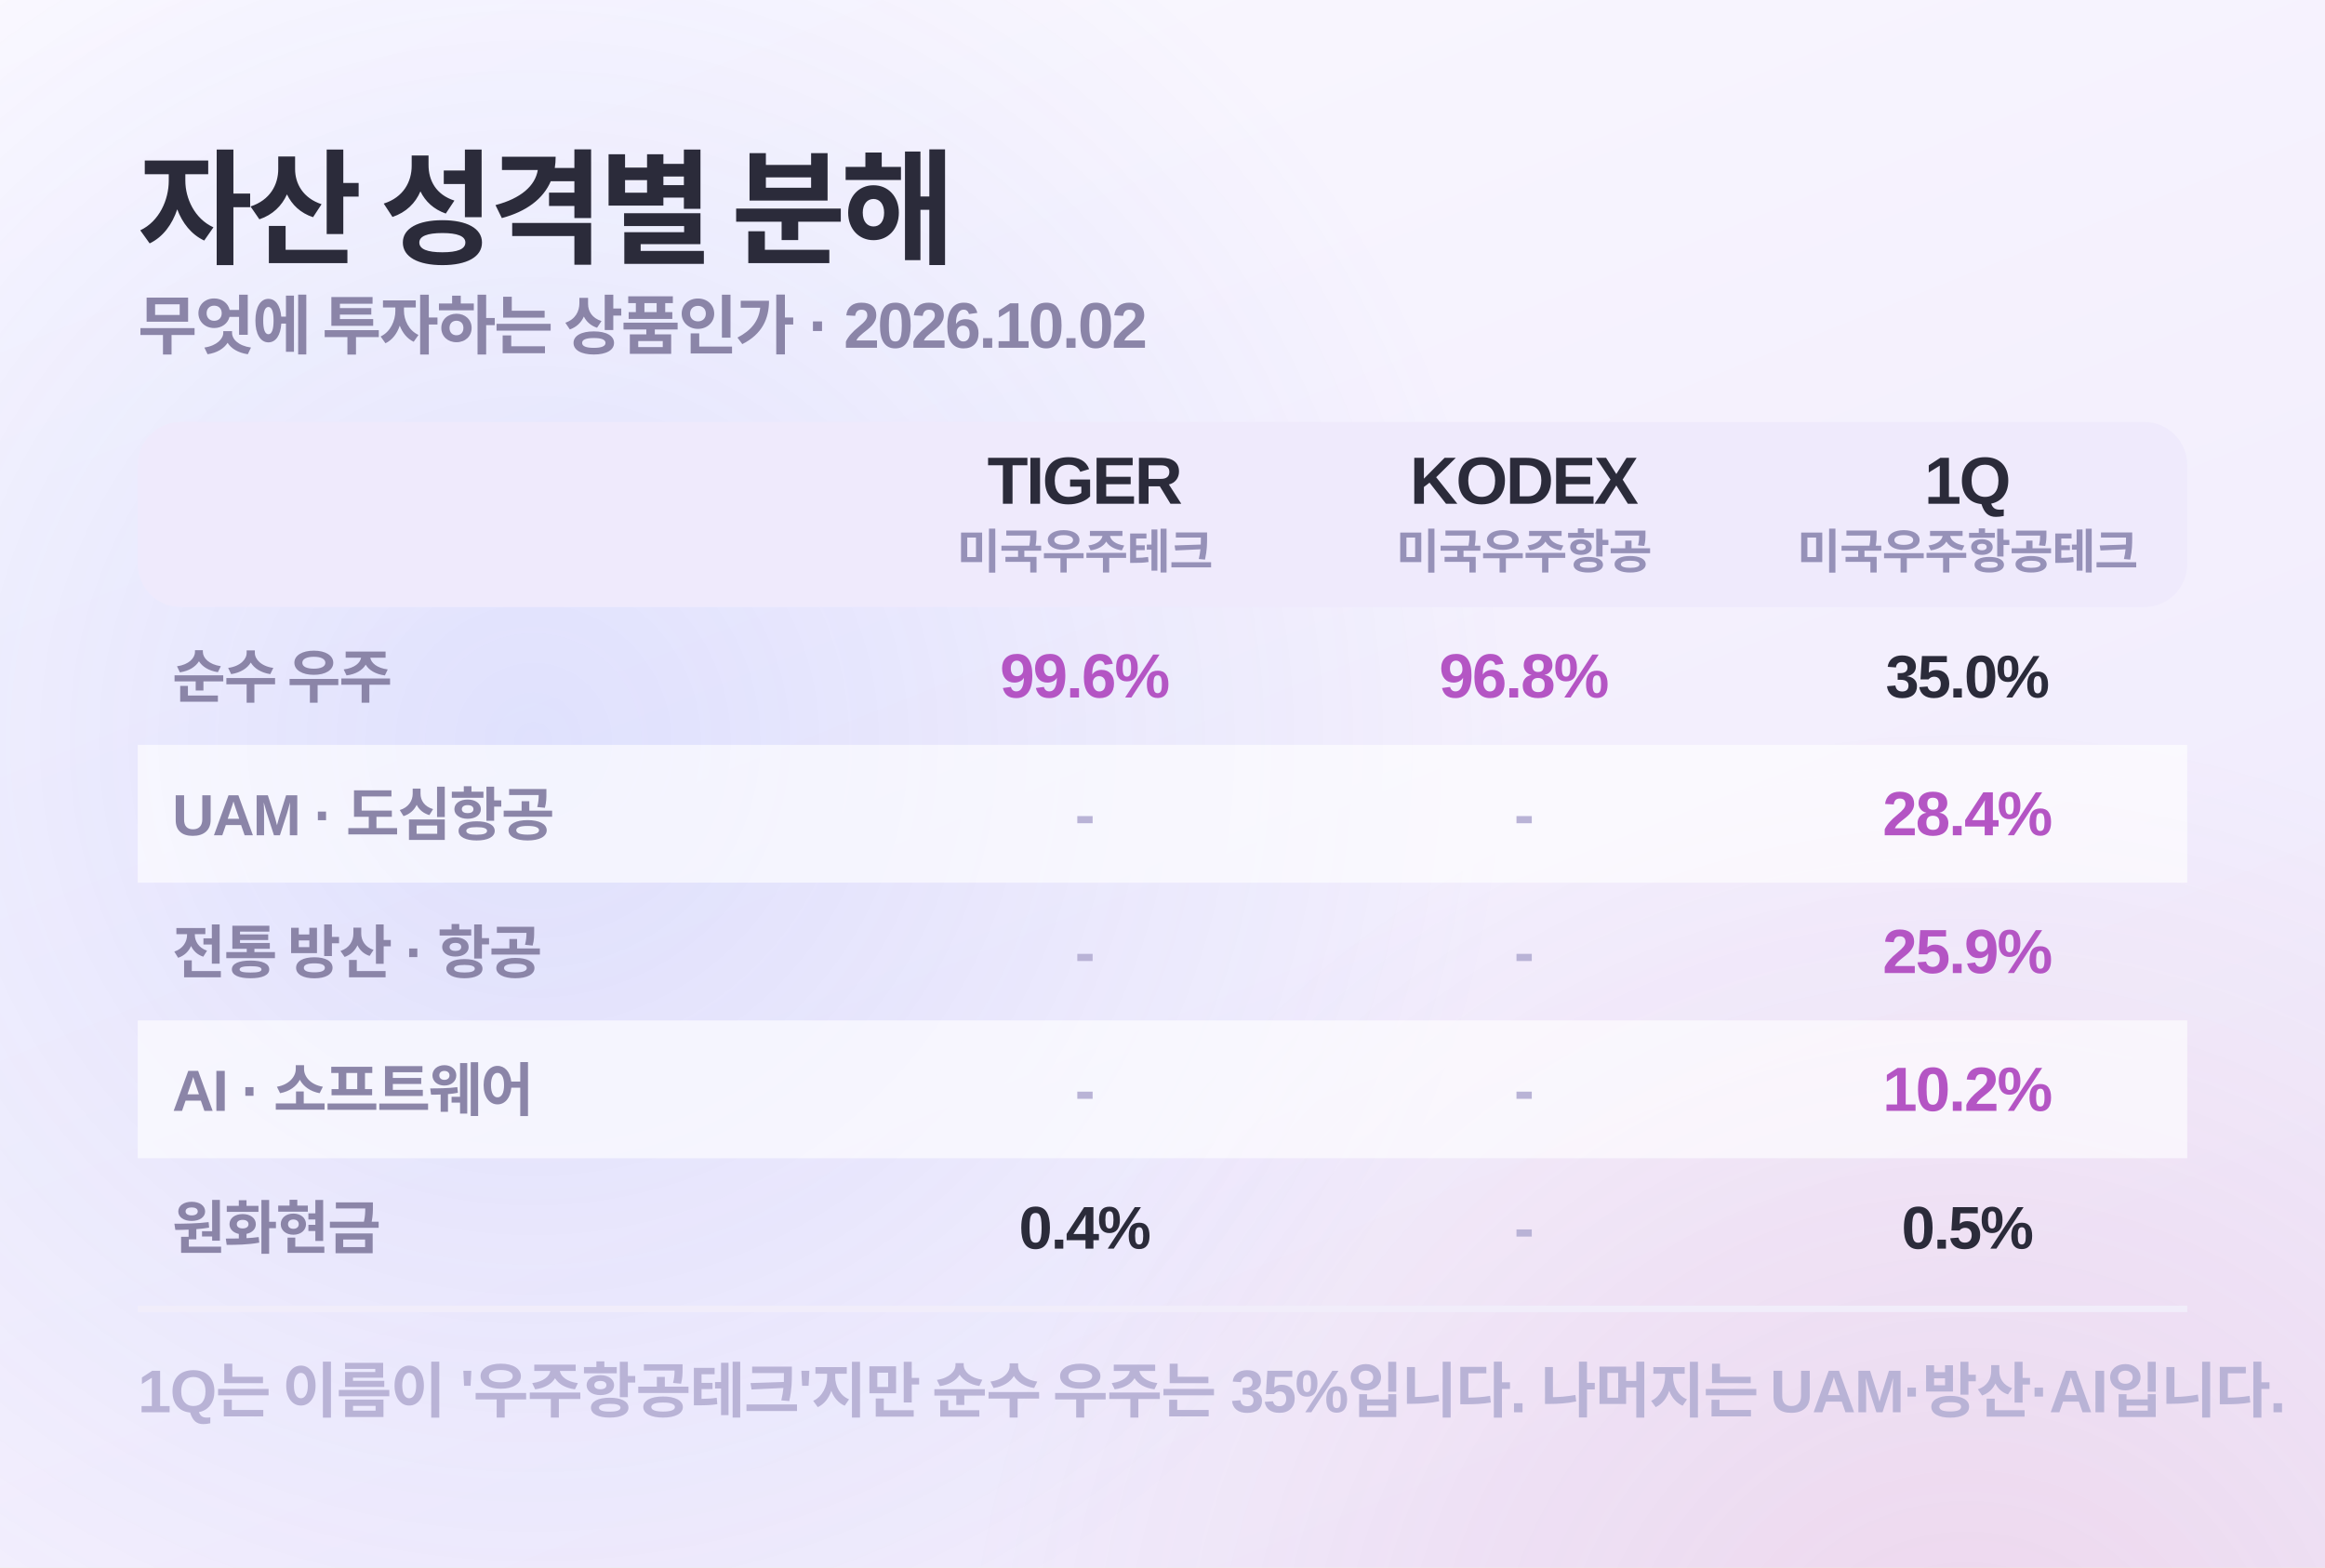
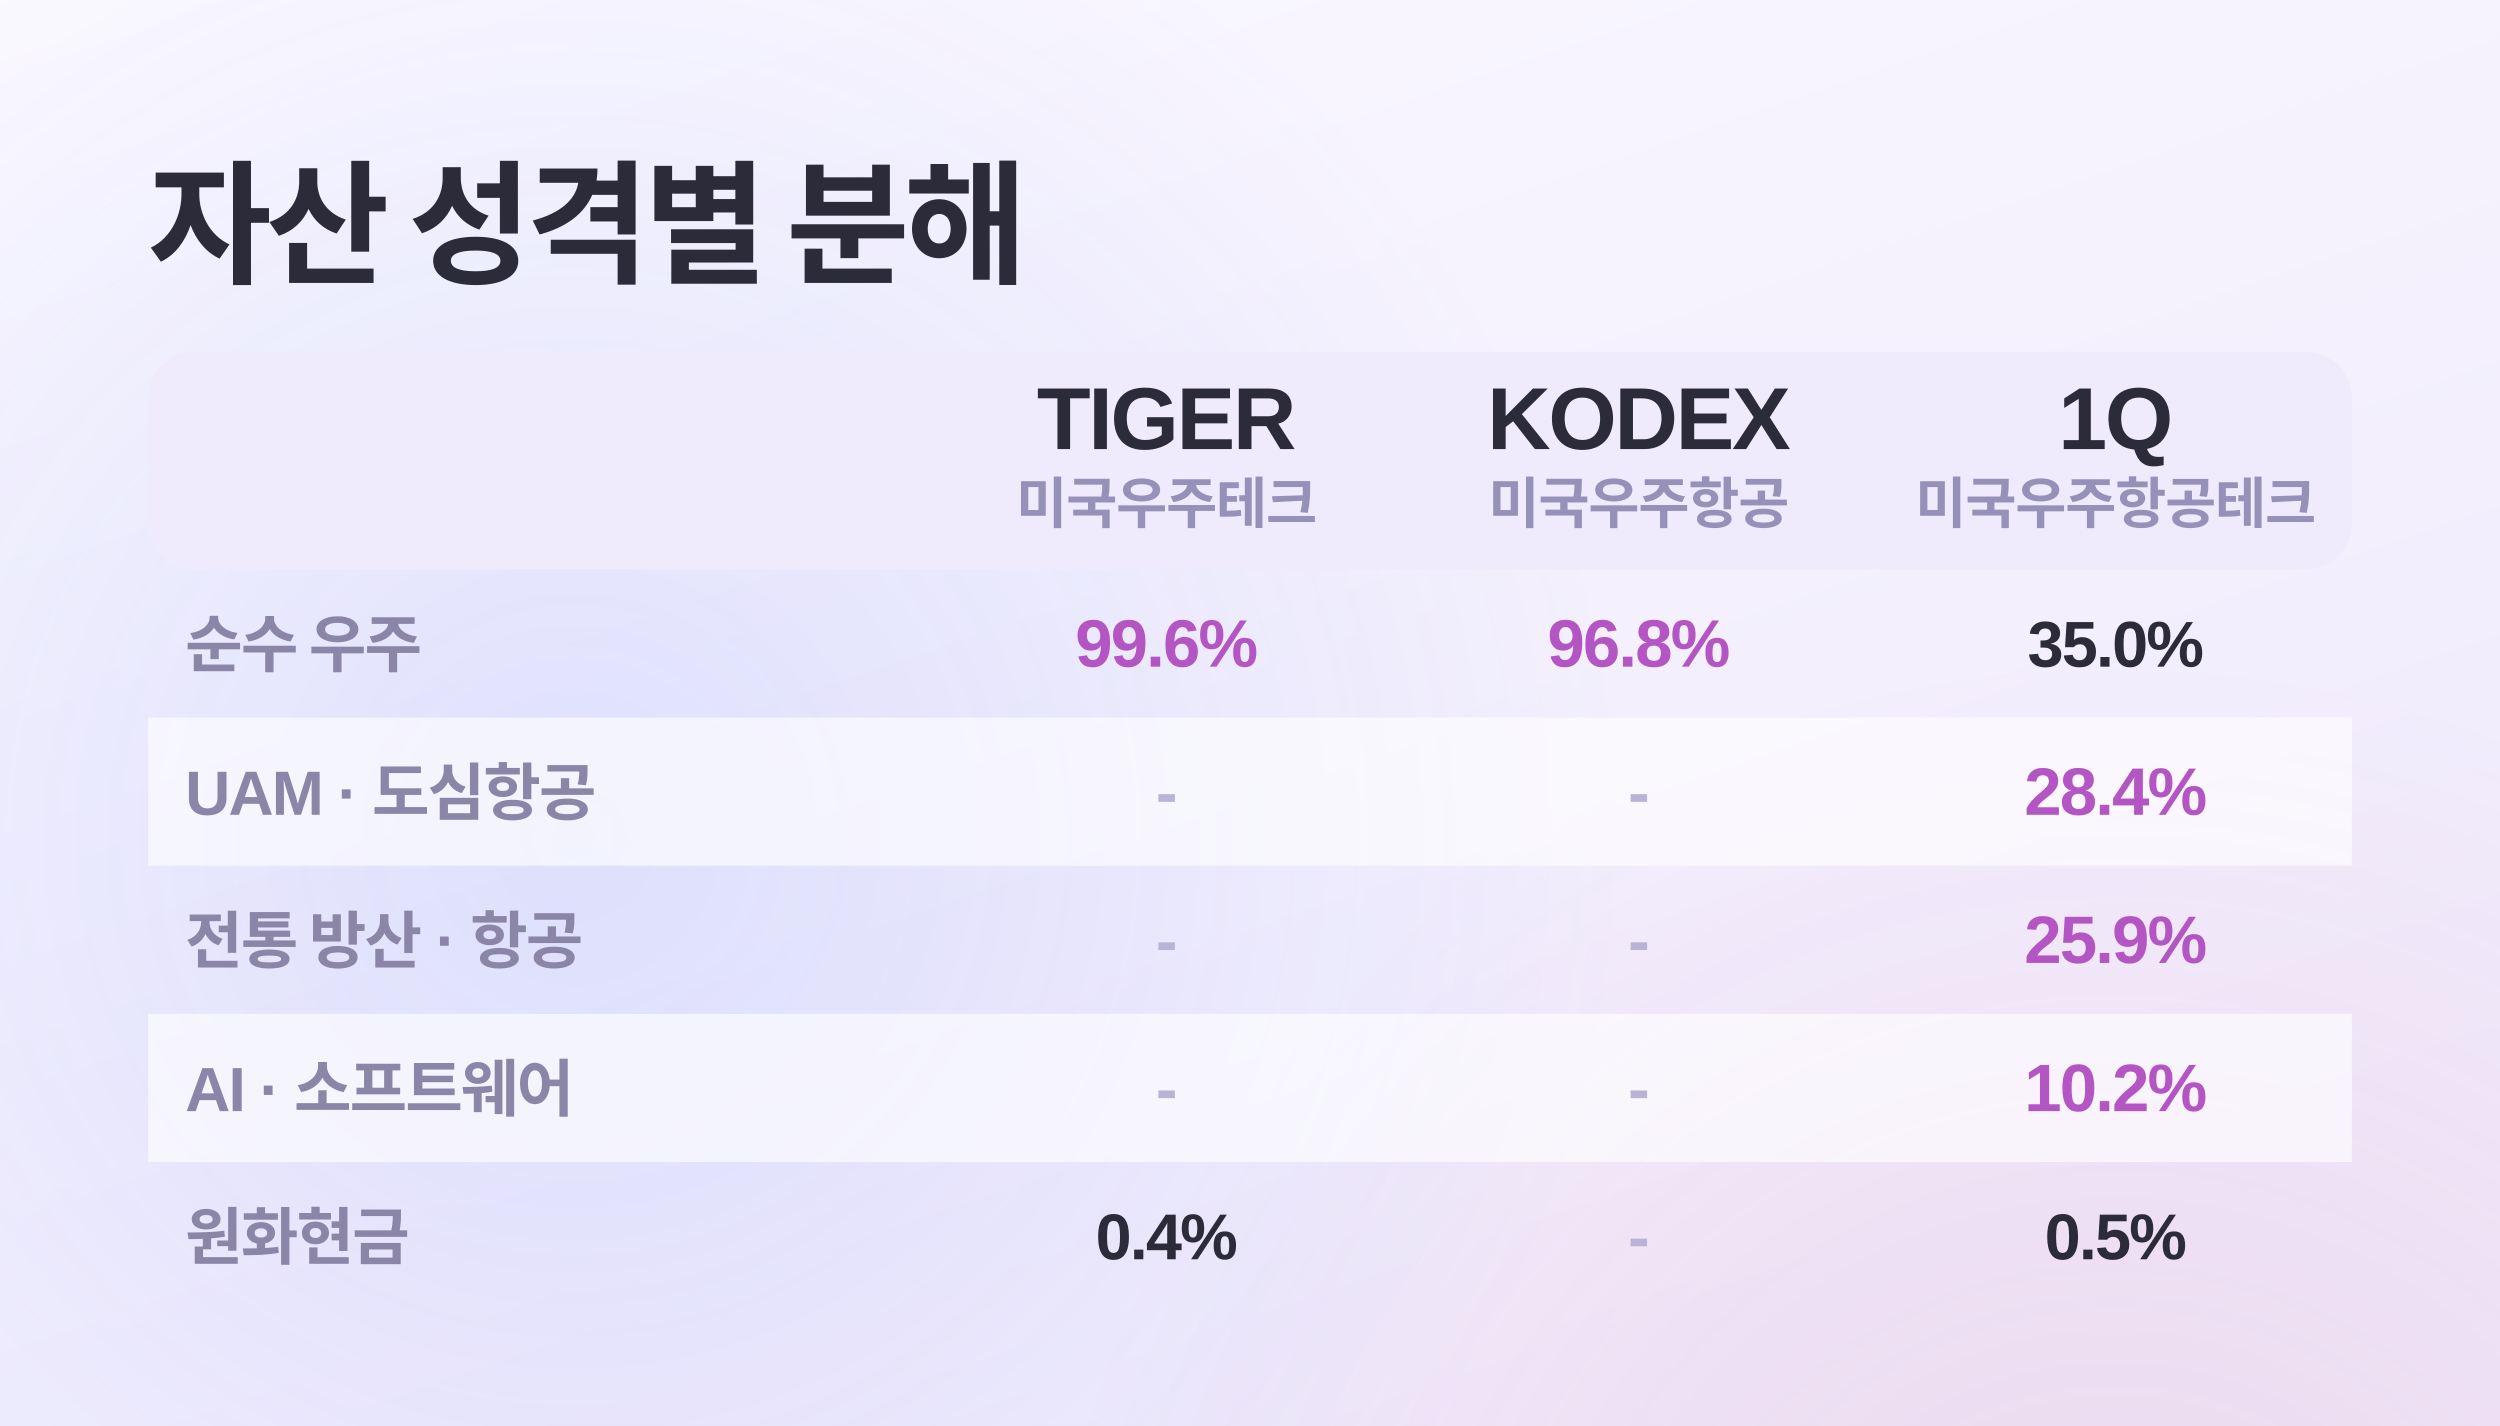
- <svg xmlns="http://www.w3.org/2000/svg" width="1080" height="728" viewBox="0 0 1080 728" role="img">
+ <svg xmlns="http://www.w3.org/2000/svg" width="1080" height="616" viewBox="0 0 1080 616" role="img">
  <defs>
    <linearGradient id="bg" x1="0" y1="0" x2="0.6" y2="1">
      <stop offset="0" stop-color="#FBF9FF" />
      <stop offset="1" stop-color="#EFEAFC" />
    </linearGradient>
    <linearGradient id="line" x1="0" y1="0" x2="1" y2="0">
      <stop offset="0" stop-color="#4A6CF7" />
      <stop offset="0.5" stop-color="#B455C4" />
      <stop offset="1" stop-color="#E0568A" />
    </linearGradient>
    <radialGradient id="m1" cx="0.5" cy="0.5" r="0.5">
      <stop offset="0" stop-color="#4A6CF7" stop-opacity="0.13" />
      <stop offset="1" stop-color="#4A6CF7" stop-opacity="0" />
    </radialGradient>
    <radialGradient id="m2" cx="0.5" cy="0.5" r="0.5">
      <stop offset="0" stop-color="#E0568A" stop-opacity="0.13" />
      <stop offset="1" stop-color="#E0568A" stop-opacity="0" />
    </radialGradient>
  </defs>
-   <rect width="1080" height="728" fill="url(#bg)" />
-   <rect x="-205" y="-109" width="907" height="907" fill="url(#m1)" />
-   <rect x="443" y="335" width="940" height="940" fill="url(#m2)" />
+   <rect width="1080" height="616" fill="url(#bg)" />
+   <rect x="-205" y="-92" width="907" height="907" fill="url(#m1)" />
+   <rect x="443" y="283" width="940" height="940" fill="url(#m2)" />
  <g font-family="Pretendard, Poppins, Arial, sans-serif">
    <text x="64" y="118" font-size="58" font-weight="700" letter-spacing="-2.5" fill="#2B2B3A">자산 성격별 분해</text>
-     <text x="64" y="162" font-size="30" font-weight="600" letter-spacing="-1" fill="#8B85A8">무엇에 투자하는 상품인가 · 2026.10.02</text>
-     <rect x="64" y="196" width="952" height="86" rx="20" fill="#EFEAFC" />
-     <text x="504" y="234" text-anchor="middle" font-size="31" font-weight="700" letter-spacing="-1" fill="#2B2B3A">TIGER</text>
-     <text x="504" y="264" text-anchor="middle" font-size="22" font-weight="600" letter-spacing="-0.5" fill="#9691B8">미국우주테크</text>
-     <text x="708" y="234" text-anchor="middle" font-size="31" font-weight="700" letter-spacing="-1" fill="#2B2B3A">KODEX</text>
-     <text x="708" y="264" text-anchor="middle" font-size="22" font-weight="600" letter-spacing="-0.5" fill="#9691B8">미국우주항공</text>
-     <text x="914" y="234" text-anchor="middle" font-size="31" font-weight="700" letter-spacing="-1" fill="#2B2B3A">1Q</text>
-     <text x="914" y="264" text-anchor="middle" font-size="22" font-weight="600" letter-spacing="-0.5" fill="#9691B8">미국우주항공테크</text>
-     <text x="80" y="324" font-size="27" font-weight="600" letter-spacing="-0.8" fill="#8B85A8">순수 우주</text>
-     <text x="504" y="324" text-anchor="middle" font-size="29" font-weight="700" letter-spacing="-0.8" fill="#B455C4">99.6%</text>
-     <text x="708" y="324" text-anchor="middle" font-size="29" font-weight="700" letter-spacing="-0.8" fill="#B455C4">96.8%</text>
-     <text x="914" y="324" text-anchor="middle" font-size="28" font-weight="700" letter-spacing="-0.8" fill="#2B2B3A">35.0%</text>
-     <rect x="64" y="346" width="952" height="64" fill="#FFFFFF" opacity="0.62" />
-     <text x="80" y="388" font-size="27" font-weight="600" letter-spacing="-0.8" fill="#8B85A8">UAM · 도심항공</text>
-     <text x="504" y="388" text-anchor="middle" font-size="28" font-weight="700" letter-spacing="-0.8" fill="#B9B3D6">-</text>
-     <text x="708" y="388" text-anchor="middle" font-size="28" font-weight="700" letter-spacing="-0.8" fill="#B9B3D6">-</text>
-     <text x="914" y="388" text-anchor="middle" font-size="29" font-weight="700" letter-spacing="-0.8" fill="#B455C4">28.4%</text>
-     <text x="80" y="452" font-size="27" font-weight="600" letter-spacing="-0.8" fill="#8B85A8">전통 방산 · 항공</text>
-     <text x="504" y="452" text-anchor="middle" font-size="28" font-weight="700" letter-spacing="-0.8" fill="#B9B3D6">-</text>
-     <text x="708" y="452" text-anchor="middle" font-size="28" font-weight="700" letter-spacing="-0.8" fill="#B9B3D6">-</text>
-     <text x="914" y="452" text-anchor="middle" font-size="29" font-weight="700" letter-spacing="-0.8" fill="#B455C4">25.9%</text>
-     <rect x="64" y="474" width="952" height="64" fill="#FFFFFF" opacity="0.62" />
-     <text x="80" y="516" font-size="27" font-weight="600" letter-spacing="-0.8" fill="#8B85A8">AI · 소프트웨어</text>
-     <text x="504" y="516" text-anchor="middle" font-size="28" font-weight="700" letter-spacing="-0.8" fill="#B9B3D6">-</text>
-     <text x="708" y="516" text-anchor="middle" font-size="28" font-weight="700" letter-spacing="-0.8" fill="#B9B3D6">-</text>
-     <text x="914" y="516" text-anchor="middle" font-size="29" font-weight="700" letter-spacing="-0.8" fill="#B455C4">10.2%</text>
-     <text x="80" y="580" font-size="27" font-weight="600" letter-spacing="-0.8" fill="#8B85A8">원화현금</text>
-     <text x="504" y="580" text-anchor="middle" font-size="28" font-weight="700" letter-spacing="-0.8" fill="#2B2B3A">0.4%</text>
-     <text x="708" y="580" text-anchor="middle" font-size="28" font-weight="700" letter-spacing="-0.8" fill="#B9B3D6">-</text>
-     <text x="914" y="580" text-anchor="middle" font-size="28" font-weight="700" letter-spacing="-0.8" fill="#2B2B3A">0.5%</text>
-     <line x1="64" y1="608" x2="1016" y2="608" stroke="#F1EDFA" stroke-width="3" />
-     <text x="64" y="656" font-size="28" font-weight="600" letter-spacing="-0.6" fill="#B9B3D6">1Q는 이름이 '우주항공테크'지만 순수 우주는 35%입니다. 나머지는 UAM·방산·AI입니다.</text>
+     <rect x="64" y="152" width="952" height="94" rx="20" fill="#EFEAFC" />
+     <text x="504" y="194" text-anchor="middle" font-size="38" font-weight="700" letter-spacing="-1" fill="#2B2B3A">TIGER</text>
+     <text x="504" y="226" text-anchor="middle" font-size="24" font-weight="600" letter-spacing="-0.5" fill="#9691B8">미국우주테크</text>
+     <text x="708" y="194" text-anchor="middle" font-size="38" font-weight="700" letter-spacing="-1" fill="#2B2B3A">KODEX</text>
+     <text x="708" y="226" text-anchor="middle" font-size="24" font-weight="600" letter-spacing="-0.5" fill="#9691B8">미국우주항공</text>
+     <text x="914" y="194" text-anchor="middle" font-size="38" font-weight="700" letter-spacing="-1" fill="#2B2B3A">1Q</text>
+     <text x="914" y="226" text-anchor="middle" font-size="24" font-weight="600" letter-spacing="-0.5" fill="#9691B8">미국우주항공테크</text>
+     <text x="80" y="288" font-size="27" font-weight="600" letter-spacing="-0.8" fill="#8B85A8">순수 우주</text>
+     <text x="504" y="288" text-anchor="middle" font-size="29" font-weight="700" letter-spacing="-0.8" fill="#B455C4">99.6%</text>
+     <text x="708" y="288" text-anchor="middle" font-size="29" font-weight="700" letter-spacing="-0.8" fill="#B455C4">96.8%</text>
+     <text x="914" y="288" text-anchor="middle" font-size="28" font-weight="700" letter-spacing="-0.8" fill="#2B2B3A">35.0%</text>
+     <rect x="64" y="310" width="952" height="64" fill="#FFFFFF" opacity="0.62" />
+     <text x="80" y="352" font-size="27" font-weight="600" letter-spacing="-0.8" fill="#8B85A8">UAM · 도심항공</text>
+     <text x="504" y="352" text-anchor="middle" font-size="28" font-weight="700" letter-spacing="-0.8" fill="#B9B3D6">-</text>
+     <text x="708" y="352" text-anchor="middle" font-size="28" font-weight="700" letter-spacing="-0.8" fill="#B9B3D6">-</text>
+     <text x="914" y="352" text-anchor="middle" font-size="29" font-weight="700" letter-spacing="-0.8" fill="#B455C4">28.4%</text>
+     <text x="80" y="416" font-size="27" font-weight="600" letter-spacing="-0.8" fill="#8B85A8">전통 방산 · 항공</text>
+     <text x="504" y="416" text-anchor="middle" font-size="28" font-weight="700" letter-spacing="-0.8" fill="#B9B3D6">-</text>
+     <text x="708" y="416" text-anchor="middle" font-size="28" font-weight="700" letter-spacing="-0.8" fill="#B9B3D6">-</text>
+     <text x="914" y="416" text-anchor="middle" font-size="29" font-weight="700" letter-spacing="-0.8" fill="#B455C4">25.9%</text>
+     <rect x="64" y="438" width="952" height="64" fill="#FFFFFF" opacity="0.62" />
+     <text x="80" y="480" font-size="27" font-weight="600" letter-spacing="-0.8" fill="#8B85A8">AI · 소프트웨어</text>
+     <text x="504" y="480" text-anchor="middle" font-size="28" font-weight="700" letter-spacing="-0.8" fill="#B9B3D6">-</text>
+     <text x="708" y="480" text-anchor="middle" font-size="28" font-weight="700" letter-spacing="-0.8" fill="#B9B3D6">-</text>
+     <text x="914" y="480" text-anchor="middle" font-size="29" font-weight="700" letter-spacing="-0.8" fill="#B455C4">10.2%</text>
+     <text x="80" y="544" font-size="27" font-weight="600" letter-spacing="-0.8" fill="#8B85A8">원화현금</text>
+     <text x="504" y="544" text-anchor="middle" font-size="28" font-weight="700" letter-spacing="-0.8" fill="#2B2B3A">0.4%</text>
+     <text x="708" y="544" text-anchor="middle" font-size="28" font-weight="700" letter-spacing="-0.8" fill="#B9B3D6">-</text>
+     <text x="914" y="544" text-anchor="middle" font-size="28" font-weight="700" letter-spacing="-0.8" fill="#2B2B3A">0.5%</text>
  </g>
</svg>
